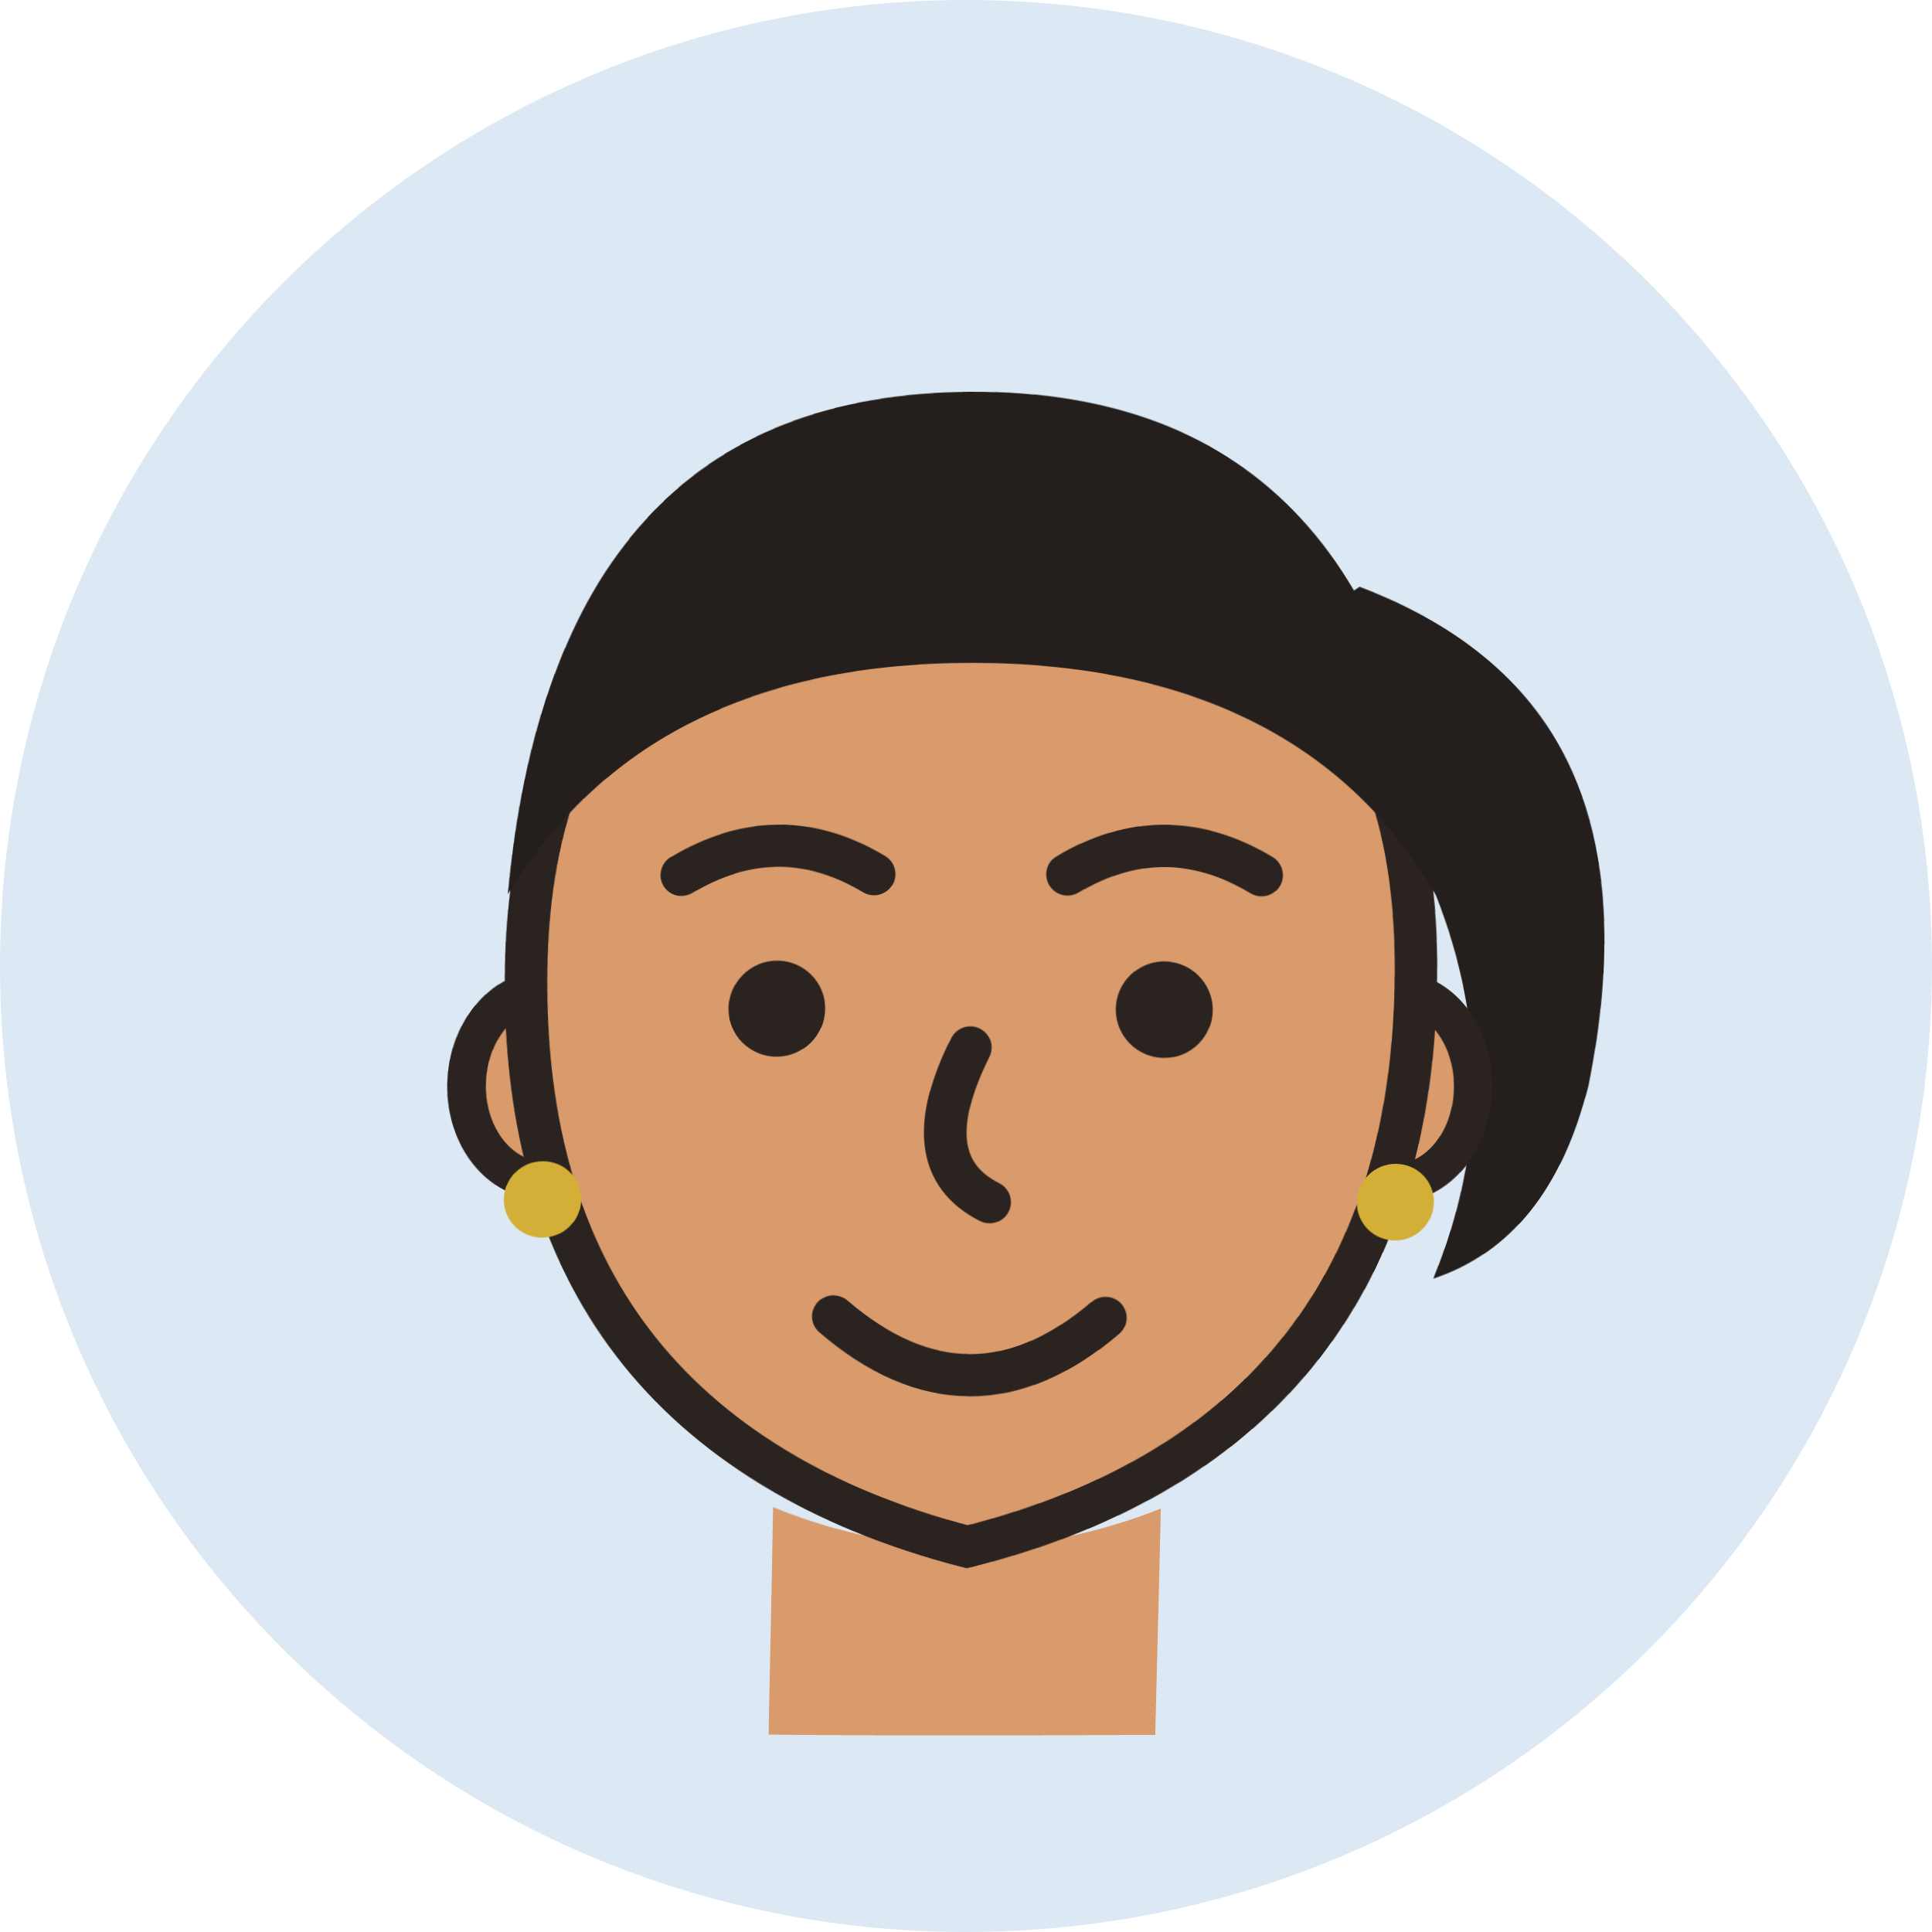
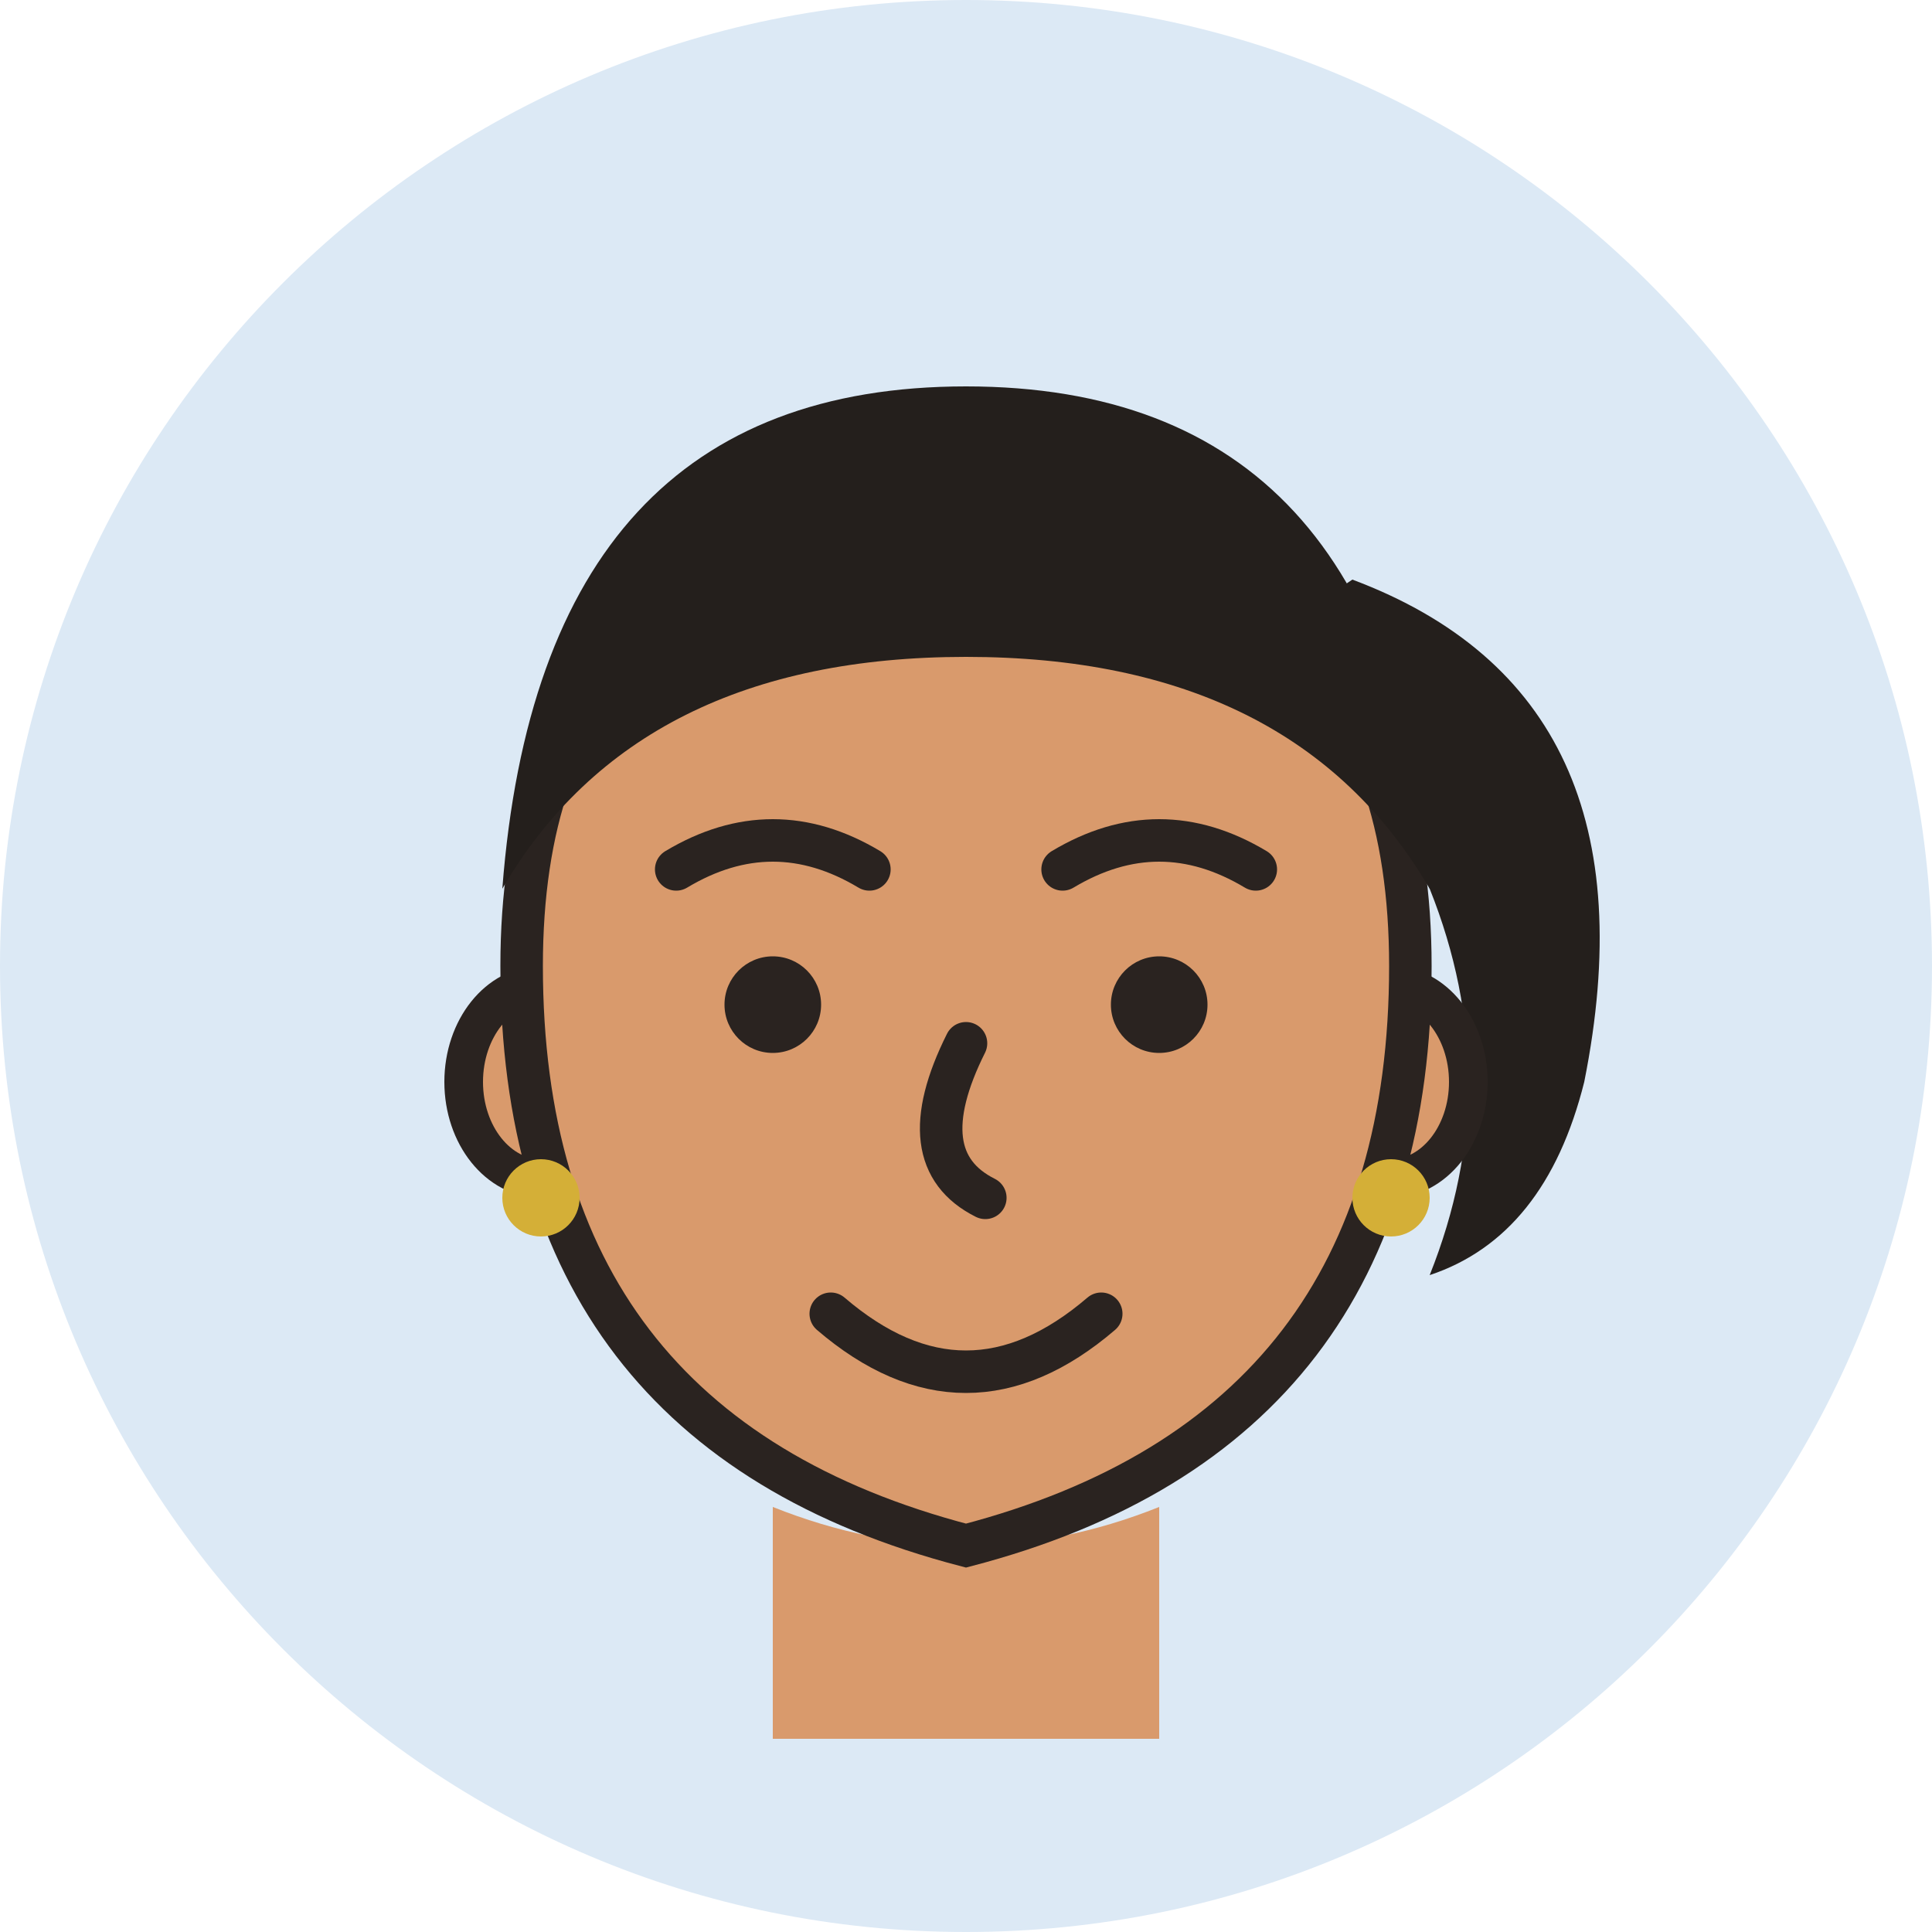
<svg xmlns="http://www.w3.org/2000/svg" viewBox="0 0 100 100">
-   <defs>
-     <filter id="r">
-       <feTurbulence type="fractalNoise" baseFrequency="0.013" numOctaves="2" seed="56" result="n" />
-       <feDisplacementMap in="SourceGraphic" in2="n" scale="2" />
-     </filter>
-   </defs>
  <rect width="100" height="100" rx="50" fill="#DCE9F5" />
-   <g filter="url(#r)">
+   <g>
    <path d="M70 30 q16 6 12 26 q-2 8 -8 10 q4 -10 0 -20 q-4 -10 -10 -12 z" fill="#241f1c" />
    <path d="M40 78 q10 4 20 0 l0 12 -20 0 z" fill="#D99A6C" />
    <ellipse cx="28" cy="56" rx="4" ry="5" fill="#D99A6C" stroke="#2a2320" stroke-width="2" />
    <ellipse cx="72" cy="56" rx="4" ry="5" fill="#D99A6C" stroke="#2a2320" stroke-width="2" />
    <path d="M27 50 q0 -22 23 -22 q23 0 23 22 q0 24 -23 30 q-23 -6 -23 -30 z" fill="#D99A6C" stroke="#2a2320" stroke-width="2.2" />
    <path d="M26 46 q2 -26 24 -26 q22 0 24 26 q-7 -12 -24 -12 q-17 0 -24 12 z" fill="#241f1c" />
    <circle cx="40" cy="52" r="2.5" fill="#2a2320" />
    <circle cx="60" cy="52" r="2.5" fill="#2a2320" />
    <path d="M35 45 q5 -3 10 0" fill="none" stroke="#2a2320" stroke-width="2.2" stroke-linecap="round" stroke-linejoin="round" />
    <path d="M55 45 q5 -3 10 0" fill="none" stroke="#2a2320" stroke-width="2.2" stroke-linecap="round" stroke-linejoin="round" />
    <path d="M50 54 q -3 6 1 8" fill="none" stroke="#2a2320" stroke-width="2.2" stroke-linecap="round" stroke-linejoin="round" />
    <path d="M43 68 q7 6 14 0" fill="none" stroke="#2a2320" stroke-width="2.2" stroke-linecap="round" stroke-linejoin="round" />
    <circle cx="28" cy="62" r="2" fill="#d4af37" />
    <circle cx="72" cy="62" r="2" fill="#d4af37" />
  </g>
</svg>
